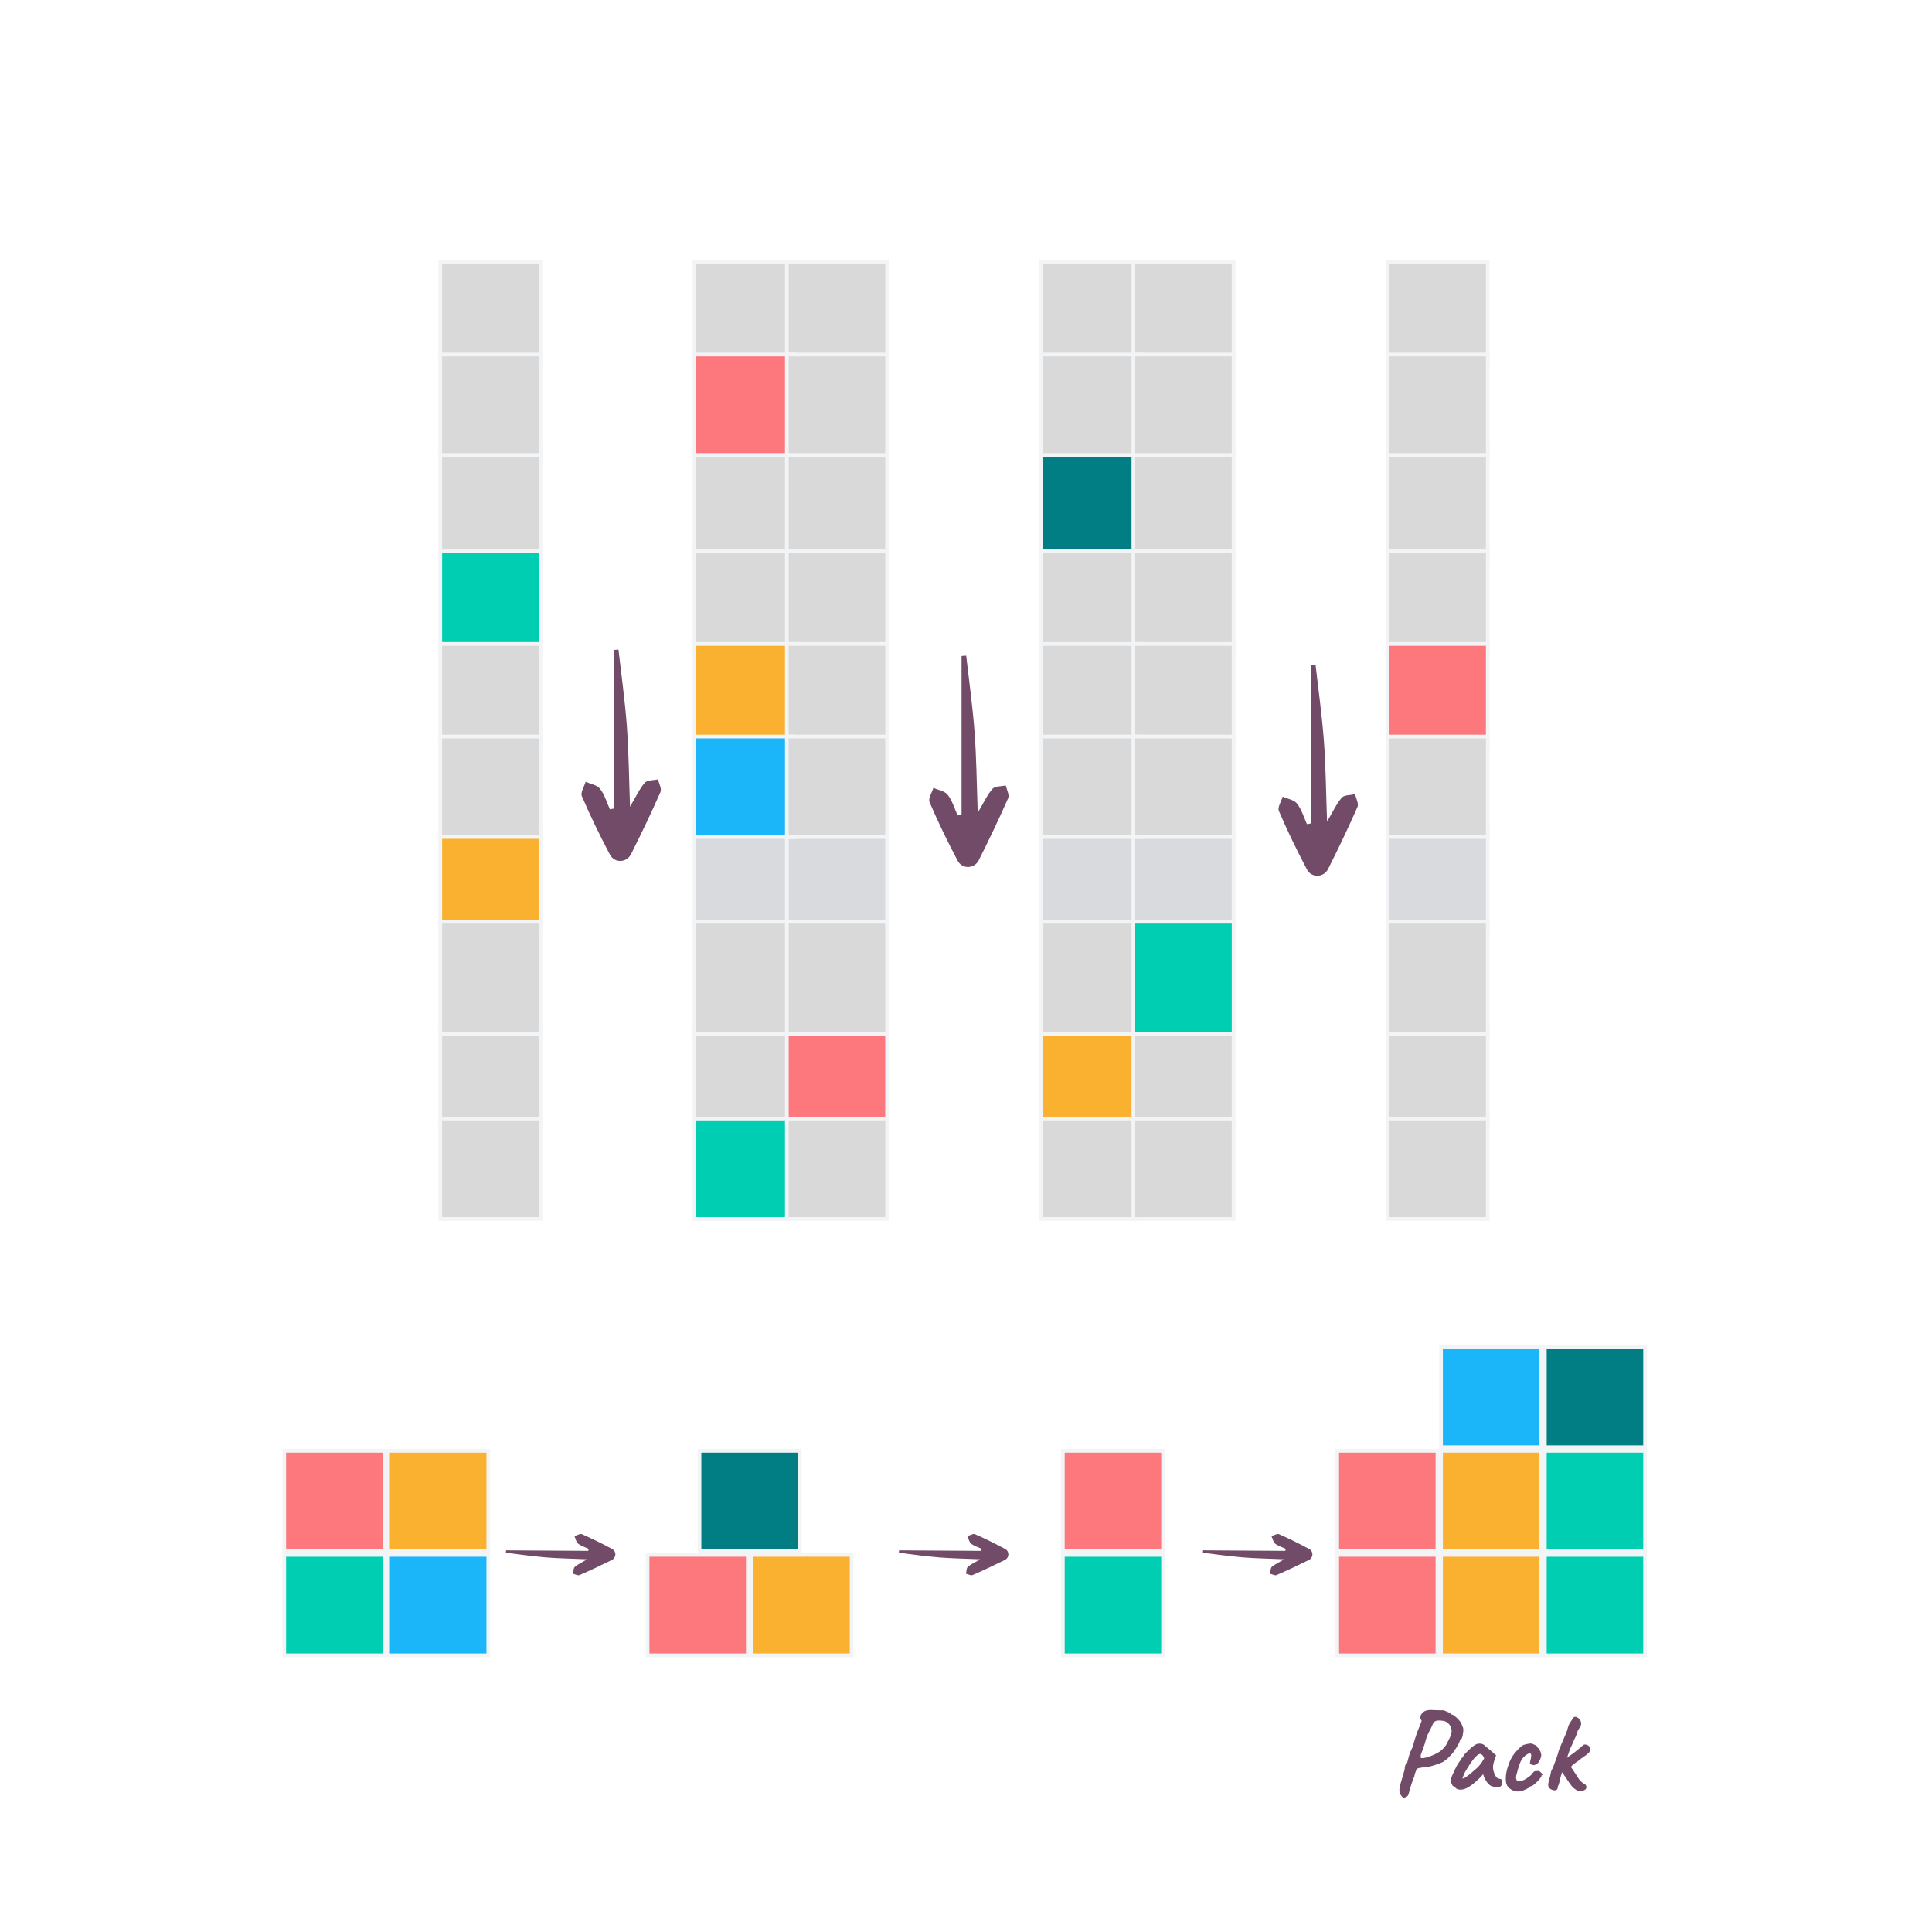
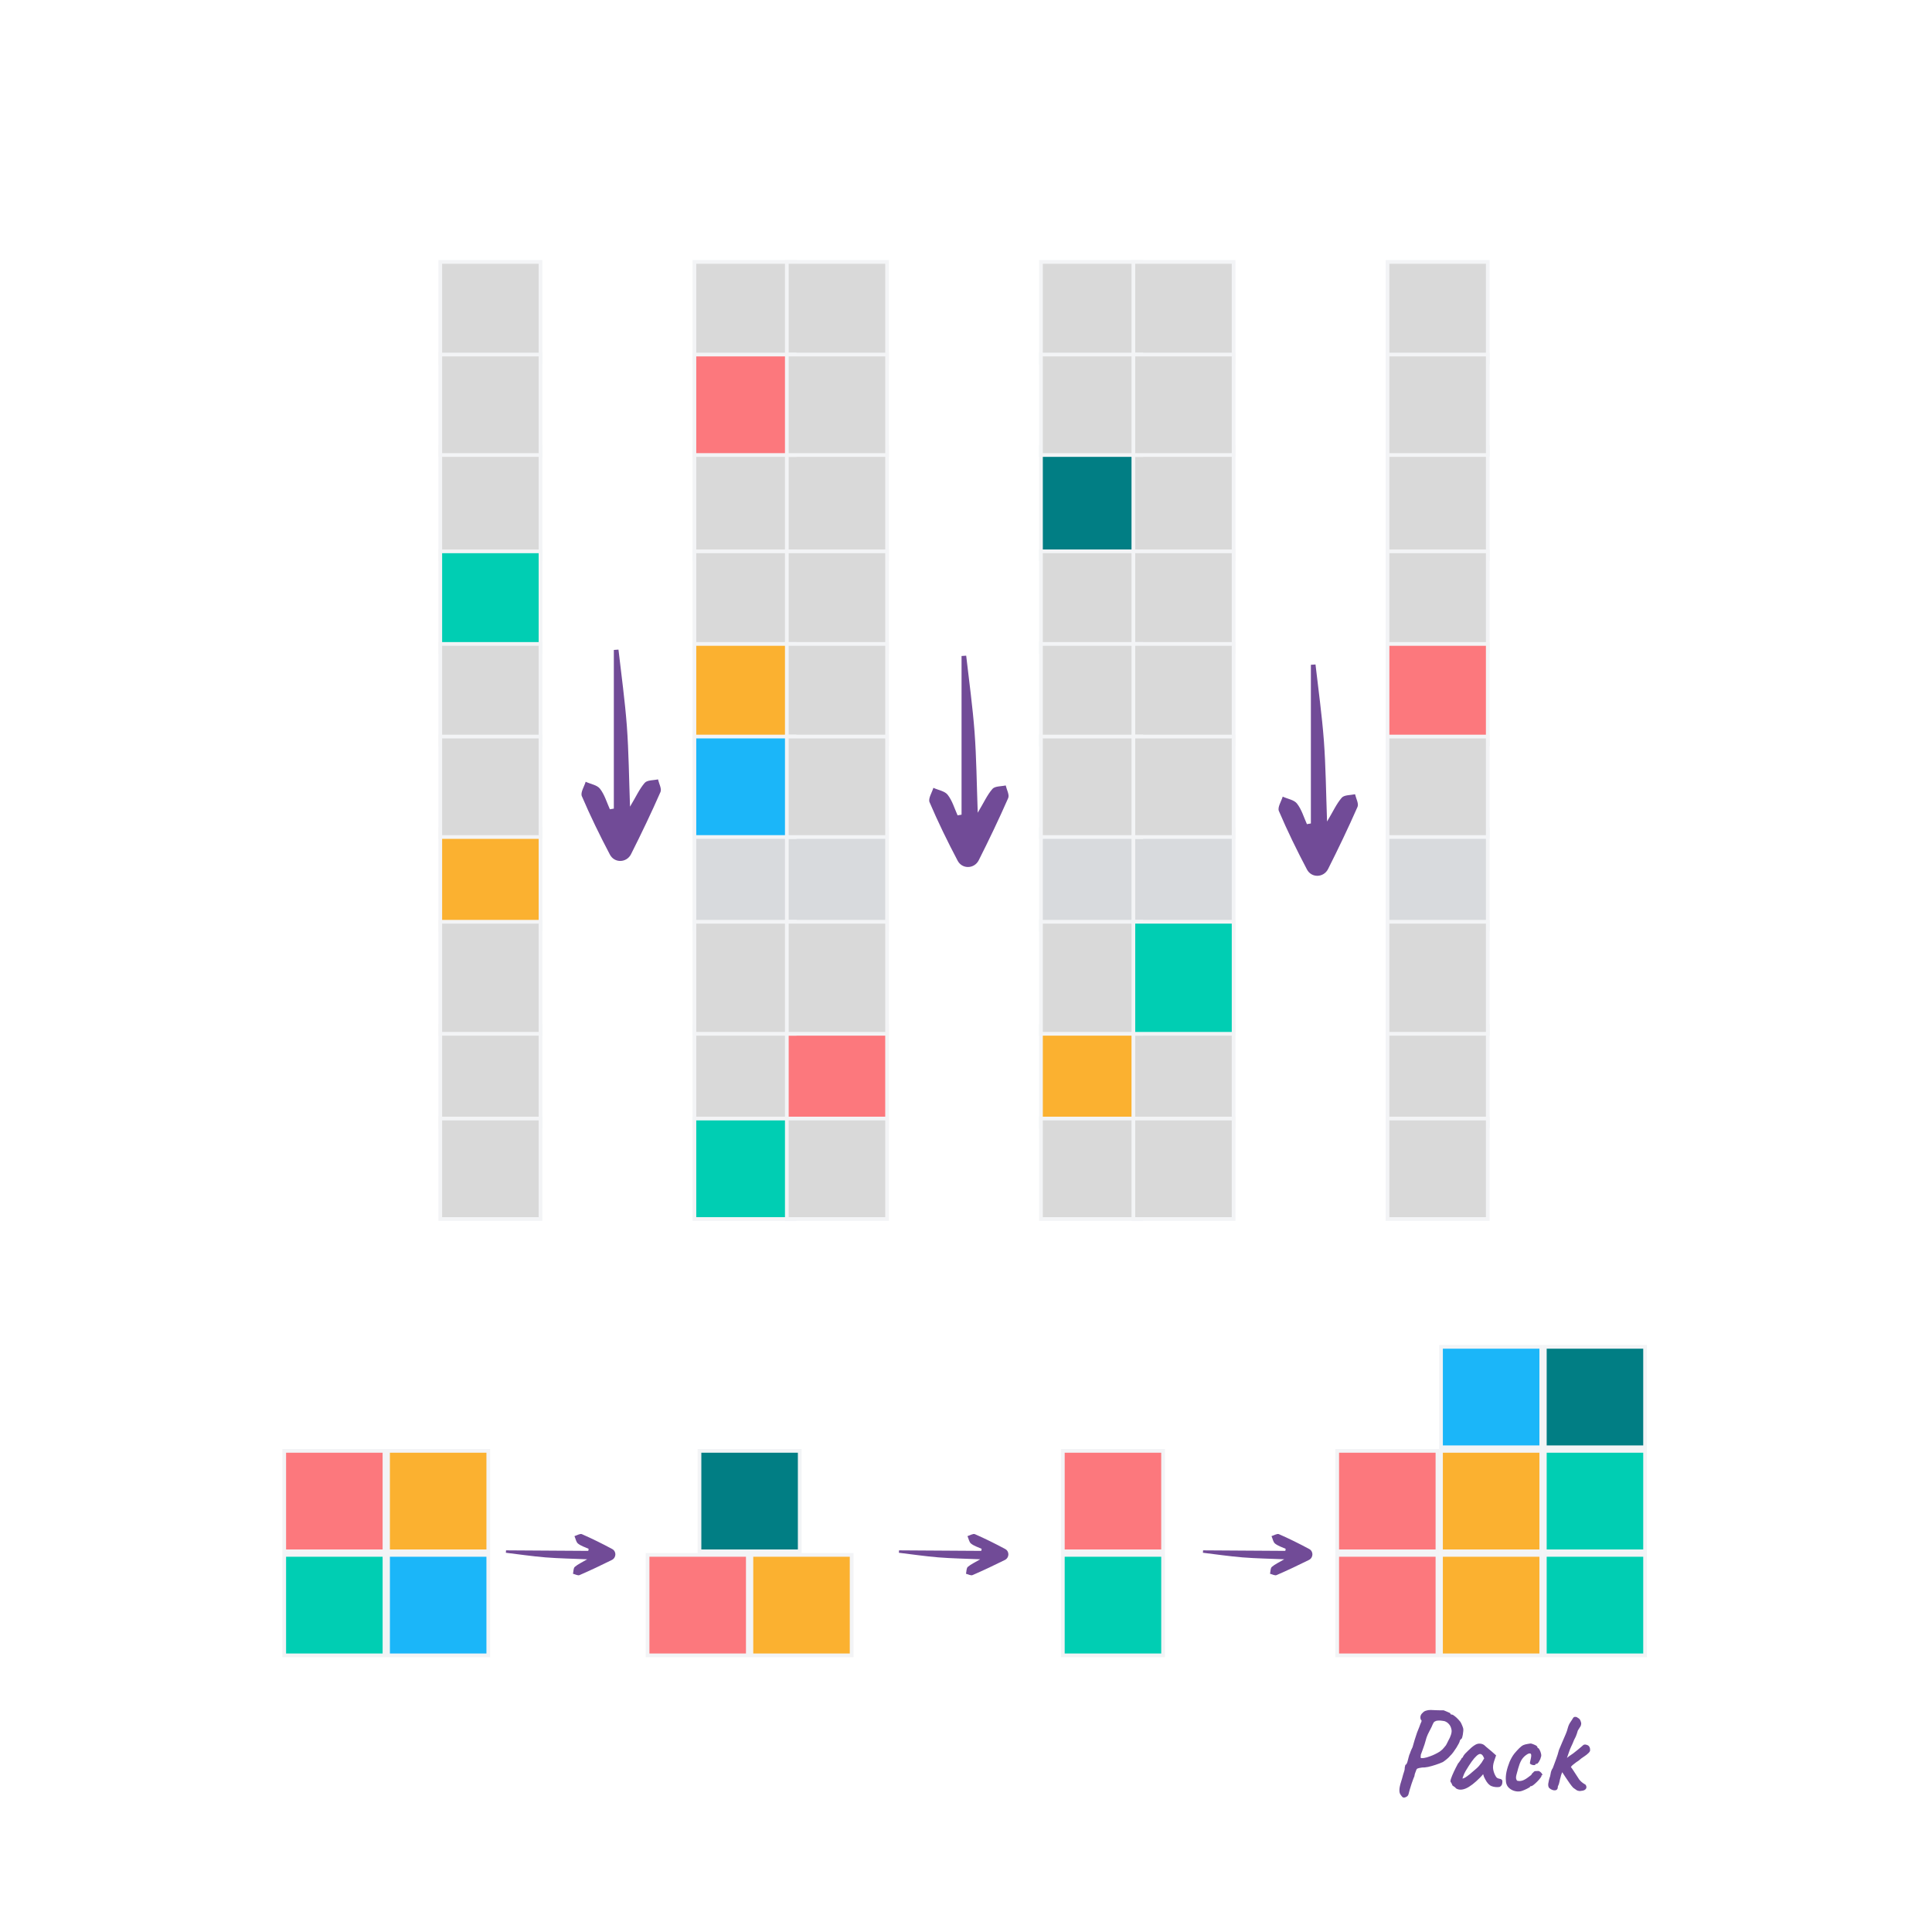
<svg xmlns="http://www.w3.org/2000/svg" width="260" height="260" viewBox="0 0 260 260" fill="none">
  <path d="M0 0H260V260H0V0Z" fill="white" />
-   <path d="M128.876 109.745C128.449 108.799 128.158 107.752 127.53 106.954C127.142 106.454 126.263 106.33 125.61 106.023C125.417 106.664 124.888 107.47 125.094 107.955C126.237 110.63 127.518 113.255 128.871 115.822C129.482 116.993 131.115 116.95 131.713 115.771C133.101 113.014 134.432 110.237 135.677 107.405C135.873 106.974 135.475 106.276 135.346 105.701C134.732 105.839 133.899 105.78 133.558 106.167C132.844 106.991 132.386 108.035 131.579 109.374C131.438 105.489 131.409 101.992 131.153 98.522C130.894 95.083 130.417 91.659 130.025 88.238C129.818 88.259 129.6 88.273 129.402 88.282C129.4 95.393 129.411 102.512 129.401 109.636C129.227 109.661 129.066 109.695 128.892 109.72L128.876 109.745Z" fill="#714B67" />
-   <path d="M82.082 108.928C81.655 107.983 81.364 106.935 80.736 106.137C80.348 105.638 79.469 105.514 78.816 105.206C78.623 105.848 78.094 106.654 78.3 107.139C79.444 109.813 80.724 112.438 82.077 115.006C82.688 116.177 84.321 116.133 84.919 114.954C86.307 112.198 87.638 109.421 88.883 106.588C89.079 106.158 88.681 105.459 88.552 104.885C87.938 105.023 87.105 104.964 86.764 105.351C86.05 106.174 85.592 107.219 84.785 108.557C84.644 104.672 84.615 101.176 84.359 97.705C84.1 94.267 83.623 90.842 83.231 87.421C83.025 87.443 82.806 87.457 82.608 87.466C82.606 94.577 82.617 101.696 82.607 108.819C82.433 108.845 82.272 108.878 82.098 108.904L82.082 108.928Z" fill="#714B67" />
-   <path d="M175.887 110.928C175.459 109.983 175.169 108.935 174.54 108.137C174.153 107.638 173.274 107.514 172.621 107.206C172.427 107.848 171.899 108.654 172.105 109.139C173.248 111.813 174.529 114.438 175.882 117.006C176.492 118.177 178.126 118.133 178.724 116.954C180.112 114.198 181.443 111.421 182.688 108.588C182.883 108.158 182.486 107.459 182.357 106.885C181.743 107.023 180.909 106.964 180.568 107.351C179.854 108.174 179.397 109.219 178.589 110.557C178.449 106.672 178.419 103.176 178.164 99.705C177.905 96.267 177.428 92.842 177.035 89.421C176.829 89.443 176.611 89.457 176.413 89.466C176.411 96.577 176.421 103.696 176.412 110.819C176.238 110.845 176.076 110.878 175.903 110.904L175.887 110.928Z" fill="#714B67" />
+   <path d="M128.876 109.745C128.449 108.799 128.158 107.752 127.53 106.954C127.142 106.454 126.263 106.33 125.61 106.023C125.417 106.664 124.888 107.47 125.094 107.955C126.237 110.63 127.518 113.255 128.871 115.822C129.482 116.993 131.115 116.95 131.713 115.771C133.101 113.014 134.432 110.237 135.677 107.405C135.873 106.974 135.475 106.276 135.346 105.701C134.732 105.839 133.899 105.78 133.558 106.167C132.844 106.991 132.386 108.035 131.579 109.374C131.438 105.489 131.409 101.992 131.153 98.522C130.894 95.083 130.417 91.659 130.025 88.238C129.818 88.259 129.6 88.273 129.402 88.282C129.4 95.393 129.411 102.512 129.401 109.636C129.227 109.661 129.066 109.695 128.892 109.72L128.876 109.745Z" fill="#714B97" />
+   <path d="M82.082 108.928C81.655 107.983 81.364 106.935 80.736 106.137C80.348 105.638 79.469 105.514 78.816 105.206C78.623 105.848 78.094 106.654 78.3 107.139C79.444 109.813 80.724 112.438 82.077 115.006C82.688 116.177 84.321 116.133 84.919 114.954C86.307 112.198 87.638 109.421 88.883 106.588C89.079 106.158 88.681 105.459 88.552 104.885C87.938 105.023 87.105 104.964 86.764 105.351C86.05 106.174 85.592 107.219 84.785 108.557C84.644 104.672 84.615 101.176 84.359 97.705C84.1 94.267 83.623 90.842 83.231 87.421C83.025 87.443 82.806 87.457 82.608 87.466C82.606 94.577 82.617 101.696 82.607 108.819C82.433 108.845 82.272 108.878 82.098 108.904L82.082 108.928Z" fill="#714B97" />
+   <path d="M175.887 110.928C175.459 109.983 175.169 108.935 174.54 108.137C174.153 107.638 173.274 107.514 172.621 107.206C172.427 107.848 171.899 108.654 172.105 109.139C173.248 111.813 174.529 114.438 175.882 117.006C176.492 118.177 178.126 118.133 178.724 116.954C180.112 114.198 181.443 111.421 182.688 108.588C182.883 108.158 182.486 107.459 182.357 106.885C181.743 107.023 180.909 106.964 180.568 107.351C179.854 108.174 179.397 109.219 178.589 110.557C178.449 106.672 178.419 103.176 178.164 99.705C177.905 96.267 177.428 92.842 177.035 89.421C176.829 89.443 176.611 89.457 176.413 89.466C176.411 96.577 176.421 103.696 176.412 110.819C176.238 110.845 176.076 110.878 175.903 110.904L175.887 110.928Z" fill="#714B97" />
  <rect x="59.25" y="35.25" width="13.491" height="13.52" fill="#D9D9D9" stroke="#F3F4F6" stroke-width="0.5" />
  <rect x="59.25" y="60.175" width="13.491" height="15.078" fill="#D9D9D9" stroke="#F3F4F6" stroke-width="0.5" />
  <rect x="59.25" y="47.713" width="13.491" height="13.52" fill="#D9D9D9" stroke="#F3F4F6" stroke-width="0.5" />
  <rect x="59.25" y="74.196" width="13.491" height="13.52" fill="#00CEB3" stroke="#F3F4F6" stroke-width="0.5" />
  <rect x="59.25" y="86.658" width="13.491" height="13.52" fill="#D9D9D9" stroke="#F3F4F6" stroke-width="0.5" />
  <rect x="59.25" y="111.583" width="13.491" height="13.52" fill="#FBB130" stroke="#F3F4F6" stroke-width="0.5" />
  <rect x="59.25" y="138.066" width="13.491" height="13.52" fill="#D9D9D9" stroke="#F3F4F6" stroke-width="0.5" />
  <rect x="59.25" y="99.121" width="13.491" height="13.52" fill="#D9D9D9" stroke="#F3F4F6" stroke-width="0.5" />
  <rect x="59.25" y="124.046" width="13.491" height="15.078" fill="#D9D9D9" stroke="#F3F4F6" stroke-width="0.5" />
  <rect x="59.25" y="150.529" width="13.491" height="13.52" fill="#D9D9D9" stroke="#F3F4F6" stroke-width="0.5" />
  <rect x="93.45" y="35.25" width="13.491" height="13.52" fill="#D9D9D9" stroke="#F3F4F6" stroke-width="0.5" />
  <rect x="140.088" y="35.25" width="13.491" height="13.52" fill="#D9D9D9" stroke="#F3F4F6" stroke-width="0.5" />
  <rect x="186.726" y="35.25" width="13.491" height="13.52" fill="#D9D9D9" stroke="#F3F4F6" stroke-width="0.5" />
  <rect x="105.888" y="35.25" width="13.491" height="13.52" fill="#D9D9D9" stroke="#F3F4F6" stroke-width="0.5" />
  <rect x="152.524" y="35.25" width="13.491" height="13.52" fill="#D9D9D9" stroke="#F3F4F6" stroke-width="0.5" />
  <rect x="93.45" y="60.175" width="13.491" height="15.078" fill="#D9D9D9" stroke="#F3F4F6" stroke-width="0.5" />
  <rect x="140.088" y="60.175" width="13.491" height="15.078" fill="#017E84" stroke="#F3F4F6" stroke-width="0.5" />
  <rect x="186.726" y="60.175" width="13.491" height="15.078" fill="#D9D9D9" stroke="#F3F4F6" stroke-width="0.5" />
  <rect x="105.888" y="60.175" width="13.491" height="15.078" fill="#D9D9D9" stroke="#F3F4F6" stroke-width="0.5" />
  <rect x="152.524" y="60.175" width="13.491" height="15.078" fill="#D9D9D9" stroke="#F3F4F6" stroke-width="0.5" />
  <rect x="93.45" y="47.713" width="13.491" height="13.52" fill="#FC787D" stroke="#F3F4F6" stroke-width="0.5" />
  <rect x="140.088" y="47.713" width="13.491" height="13.52" fill="#D9D9D9" stroke="#F3F4F6" stroke-width="0.5" />
  <rect x="186.726" y="47.713" width="13.491" height="13.52" fill="#D9D9D9" stroke="#F3F4F6" stroke-width="0.5" />
  <rect x="105.888" y="47.713" width="13.491" height="13.52" fill="#D9D9D9" stroke="#F3F4F6" stroke-width="0.5" />
  <rect x="152.524" y="47.713" width="13.491" height="13.52" fill="#D9D9D9" stroke="#F3F4F6" stroke-width="0.5" />
  <rect x="93.45" y="74.196" width="13.491" height="13.52" fill="#D9D9D9" stroke="#F3F4F6" stroke-width="0.5" />
  <rect x="140.088" y="74.196" width="13.491" height="13.52" fill="#D9D9D9" stroke="#F3F4F6" stroke-width="0.5" />
  <rect x="186.726" y="74.196" width="13.491" height="13.52" fill="#D9D9D9" stroke="#F3F4F6" stroke-width="0.5" />
  <rect x="105.888" y="74.196" width="13.491" height="13.52" fill="#D9D9D9" stroke="#F3F4F6" stroke-width="0.5" />
  <rect x="152.524" y="74.196" width="13.491" height="13.52" fill="#D9D9D9" stroke="#F3F4F6" stroke-width="0.5" />
  <rect x="93.45" y="86.658" width="13.491" height="13.52" fill="#FBB130" stroke="#F3F4F6" stroke-width="0.5" />
  <rect x="140.088" y="86.658" width="13.491" height="13.52" fill="#D9D9D9" stroke="#F3F4F6" stroke-width="0.5" />
  <rect x="186.726" y="86.658" width="13.491" height="13.52" fill="#FC787D" stroke="#F3F4F6" stroke-width="0.5" />
  <rect x="105.888" y="86.658" width="13.491" height="13.52" fill="#D9D9D9" stroke="#F3F4F6" stroke-width="0.5" />
  <rect x="152.524" y="86.658" width="13.491" height="13.52" fill="#D9D9D9" stroke="#F3F4F6" stroke-width="0.5" />
  <rect x="93.45" y="111.583" width="13.491" height="13.52" fill="#D8DADD" stroke="#F3F4F6" stroke-width="0.5" />
  <rect x="140.088" y="111.583" width="13.491" height="13.52" fill="#D8DADD" stroke="#F3F4F6" stroke-width="0.5" />
  <rect x="186.726" y="111.583" width="13.491" height="13.52" fill="#D8DADD" stroke="#F3F4F6" stroke-width="0.5" />
  <rect x="105.888" y="111.583" width="13.491" height="13.52" fill="#D8DADD" stroke="#F3F4F6" stroke-width="0.5" />
  <rect x="152.524" y="111.583" width="13.491" height="13.52" fill="#D8DADD" stroke="#F3F4F6" stroke-width="0.5" />
  <rect x="93.45" y="138.066" width="13.491" height="13.52" fill="#D9D9D9" stroke="#F3F4F6" stroke-width="0.5" />
  <rect x="140.088" y="138.066" width="13.491" height="13.52" fill="#FBB130" stroke="#F3F4F6" stroke-width="0.5" />
  <rect x="186.726" y="138.066" width="13.491" height="13.52" fill="#D9D9D9" stroke="#F3F4F6" stroke-width="0.5" />
  <rect x="105.888" y="138.066" width="13.491" height="13.52" fill="#FC787D" stroke="#F3F4F6" stroke-width="0.5" />
  <rect x="152.524" y="138.066" width="13.491" height="13.52" fill="#D9D9D9" stroke="#F3F4F6" stroke-width="0.5" />
  <rect x="93.45" y="99.121" width="13.491" height="13.52" fill="#1BB6F9" stroke="#F3F4F6" stroke-width="0.5" />
  <rect x="140.088" y="99.121" width="13.491" height="13.52" fill="#D9D9D9" stroke="#F3F4F6" stroke-width="0.5" />
  <rect x="186.726" y="99.121" width="13.491" height="13.52" fill="#D9D9D9" stroke="#F3F4F6" stroke-width="0.5" />
  <rect x="105.888" y="99.121" width="13.491" height="13.52" fill="#D9D9D9" stroke="#F3F4F6" stroke-width="0.5" />
  <rect x="152.524" y="99.121" width="13.491" height="13.52" fill="#D9D9D9" stroke="#F3F4F6" stroke-width="0.5" />
  <rect x="93.45" y="124.046" width="13.491" height="15.078" fill="#D9D9D9" stroke="#F3F4F6" stroke-width="0.5" />
  <rect x="140.088" y="124.046" width="13.491" height="15.078" fill="#D9D9D9" stroke="#F3F4F6" stroke-width="0.5" />
  <rect x="186.726" y="124.046" width="13.491" height="15.078" fill="#D9D9D9" stroke="#F3F4F6" stroke-width="0.5" />
  <rect x="105.888" y="124.046" width="13.491" height="15.078" fill="#D9D9D9" stroke="#F3F4F6" stroke-width="0.5" />
  <rect x="152.524" y="124.046" width="13.491" height="15.078" fill="#00CEB3" stroke="#F3F4F6" stroke-width="0.5" />
  <rect x="93.45" y="150.529" width="13.491" height="13.52" fill="#00CEB3" stroke="#F3F4F6" stroke-width="0.5" />
  <rect x="140.088" y="150.529" width="13.491" height="13.52" fill="#D9D9D9" stroke="#F3F4F6" stroke-width="0.5" />
  <rect x="186.726" y="150.529" width="13.491" height="13.52" fill="#D9D9D9" stroke="#F3F4F6" stroke-width="0.5" />
  <rect x="105.888" y="150.529" width="13.491" height="13.52" fill="#D9D9D9" stroke="#F3F4F6" stroke-width="0.5" />
  <rect x="152.524" y="150.529" width="13.491" height="13.52" fill="#D9D9D9" stroke="#F3F4F6" stroke-width="0.5" />
-   <path d="M173.031 208.437C172.543 208.211 172.001 208.057 171.59 207.727C171.332 207.523 171.271 207.066 171.114 206.725C171.447 206.626 171.866 206.354 172.117 206.463C173.499 207.067 174.855 207.742 176.181 208.454C176.786 208.776 176.758 209.626 176.145 209.934C174.712 210.647 173.268 211.33 171.796 211.969C171.572 212.069 171.212 211.86 170.914 211.79C170.988 211.471 170.96 211.038 171.162 210.861C171.591 210.493 172.134 210.258 172.83 209.842C170.817 209.756 169.005 209.729 167.208 209.585C165.427 209.438 163.653 209.179 161.882 208.963C161.894 208.856 161.901 208.742 161.907 208.639C165.592 208.662 169.282 208.691 172.973 208.71C172.987 208.619 173.005 208.535 173.019 208.445L173.031 208.437Z" fill="#714B67" />
-   <path d="M132.116 208.437C131.628 208.211 131.086 208.057 130.675 207.727C130.417 207.523 130.356 207.066 130.199 206.725C130.532 206.626 130.951 206.354 131.202 206.463C132.584 207.067 133.94 207.742 135.266 208.454C135.871 208.776 135.843 209.626 135.23 209.934C133.797 210.647 132.353 211.33 130.881 211.969C130.657 212.069 130.297 211.86 129.999 211.79C130.073 211.471 130.045 211.038 130.247 210.861C130.676 210.493 131.219 210.258 131.915 209.842C129.902 209.756 128.09 209.729 126.293 209.585C124.512 209.438 122.738 209.179 120.967 208.963C120.979 208.856 120.986 208.742 120.992 208.639C124.677 208.662 128.367 208.691 132.058 208.71C132.072 208.619 132.09 208.535 132.104 208.445L132.116 208.437Z" fill="#714B67" />
-   <path d="M79.227 208.437C78.738 208.211 78.196 208.057 77.785 207.727C77.527 207.523 77.466 207.066 77.309 206.725C77.642 206.626 78.061 206.354 78.312 206.463C79.694 207.067 81.05 207.742 82.377 208.454C82.981 208.776 82.953 209.626 82.34 209.934C80.907 210.647 79.464 211.33 77.992 211.969C77.768 212.069 77.407 211.86 77.11 211.79C77.183 211.471 77.155 211.038 77.357 210.861C77.786 210.493 78.329 210.258 79.025 209.842C77.013 209.756 75.201 209.729 73.403 209.585C71.622 209.438 69.849 209.179 68.077 208.963C68.089 208.856 68.097 208.742 68.102 208.639C71.787 208.662 75.477 208.691 79.169 208.71C79.182 208.619 79.2 208.535 79.214 208.445L79.227 208.437Z" fill="#714B67" />
+   <path d="M173.031 208.437C172.543 208.211 172.001 208.057 171.59 207.727C171.332 207.523 171.271 207.066 171.114 206.725C171.447 206.626 171.866 206.354 172.117 206.463C173.499 207.067 174.855 207.742 176.181 208.454C176.786 208.776 176.758 209.626 176.145 209.934C174.712 210.647 173.268 211.33 171.796 211.969C171.572 212.069 171.212 211.86 170.914 211.79C170.988 211.471 170.96 211.038 171.162 210.861C171.591 210.493 172.134 210.258 172.83 209.842C170.817 209.756 169.005 209.729 167.208 209.585C165.427 209.438 163.653 209.179 161.882 208.963C161.894 208.856 161.901 208.742 161.907 208.639C165.592 208.662 169.282 208.691 172.973 208.71C172.987 208.619 173.005 208.535 173.019 208.445L173.031 208.437Z" fill="#714B97" />
+   <path d="M132.116 208.437C131.628 208.211 131.086 208.057 130.675 207.727C130.417 207.523 130.356 207.066 130.199 206.725C130.532 206.626 130.951 206.354 131.202 206.463C132.584 207.067 133.94 207.742 135.266 208.454C135.871 208.776 135.843 209.626 135.23 209.934C133.797 210.647 132.353 211.33 130.881 211.969C130.657 212.069 130.297 211.86 129.999 211.79C130.073 211.471 130.045 211.038 130.247 210.861C130.676 210.493 131.219 210.258 131.915 209.842C129.902 209.756 128.09 209.729 126.293 209.585C124.512 209.438 122.738 209.179 120.967 208.963C120.979 208.856 120.986 208.742 120.992 208.639C124.677 208.662 128.367 208.691 132.058 208.71C132.072 208.619 132.09 208.535 132.104 208.445L132.116 208.437Z" fill="#714B97" />
+   <path d="M79.227 208.437C78.738 208.211 78.196 208.057 77.785 207.727C77.527 207.523 77.466 207.066 77.309 206.725C77.642 206.626 78.061 206.354 78.312 206.463C79.694 207.067 81.05 207.742 82.377 208.454C82.981 208.776 82.953 209.626 82.34 209.934C80.907 210.647 79.464 211.33 77.992 211.969C77.768 212.069 77.407 211.86 77.11 211.79C77.183 211.471 77.155 211.038 77.357 210.861C77.786 210.493 78.329 210.258 79.025 209.842C77.013 209.756 75.201 209.729 73.403 209.585C71.622 209.438 69.849 209.179 68.077 208.963C68.089 208.856 68.097 208.742 68.102 208.639C71.787 208.662 75.477 208.691 79.169 208.71C79.182 208.619 79.2 208.535 79.214 208.445L79.227 208.437Z" fill="#714B97" />
  <rect x="207.896" y="195.25" width="13.491" height="13.52" fill="#00CEB3" stroke="#F3F4F6" stroke-width="0.5" />
  <rect x="207.896" y="181.25" width="13.491" height="13.52" fill="#017E84" stroke="#F3F4F6" stroke-width="0.5" />
  <rect x="193.925" y="195.25" width="13.491" height="13.52" fill="#FBB130" stroke="#F3F4F6" stroke-width="0.5" />
  <rect x="193.925" y="181.25" width="13.491" height="13.52" fill="#1BB6F9" stroke="#F3F4F6" stroke-width="0.5" />
  <rect x="179.954" y="195.25" width="13.491" height="13.52" fill="#FC787D" stroke="#F3F4F6" stroke-width="0.5" />
  <rect x="143.031" y="195.25" width="13.491" height="13.52" fill="#FC787D" stroke="#F3F4F6" stroke-width="0.5" />
  <rect x="52.221" y="195.25" width="13.491" height="13.52" fill="#FBB130" stroke="#F3F4F6" stroke-width="0.5" />
  <rect x="94.133" y="195.25" width="13.491" height="13.52" fill="#017E84" stroke="#F3F4F6" stroke-width="0.5" />
  <rect x="38.25" y="195.25" width="13.491" height="13.52" fill="#FC787D" stroke="#F3F4F6" stroke-width="0.5" />
  <rect x="207.896" y="209.25" width="13.491" height="13.52" fill="#00CEB3" stroke="#F3F4F6" stroke-width="0.5" />
  <rect x="193.925" y="209.25" width="13.491" height="13.52" fill="#FBB130" stroke="#F3F4F6" stroke-width="0.5" />
  <rect x="179.954" y="209.25" width="13.491" height="13.52" fill="#FC787D" stroke="#F3F4F6" stroke-width="0.5" />
  <rect x="143.031" y="209.25" width="13.491" height="13.52" fill="#00CEB3" stroke="#F3F4F6" stroke-width="0.5" />
  <rect x="101.119" y="209.25" width="13.491" height="13.52" fill="#FBB130" stroke="#F3F4F6" stroke-width="0.5" />
  <rect x="52.221" y="209.25" width="13.491" height="13.52" fill="#1BB6F9" stroke="#F3F4F6" stroke-width="0.5" />
  <rect x="87.147" y="209.25" width="13.491" height="13.52" fill="#FC787D" stroke="#F3F4F6" stroke-width="0.5" />
  <rect x="38.25" y="209.25" width="13.491" height="13.52" fill="#00CEB3" stroke="#F3F4F6" stroke-width="0.5" />
-   <path d="M188.942 241.912C188.814 241.912 188.707 241.843 188.622 241.704C188.558 241.64 188.488 241.539 188.414 241.4C188.339 241.261 188.312 241.037 188.334 240.728C188.366 240.408 188.483 239.944 188.686 239.336C188.792 238.931 188.878 238.637 188.942 238.456C189.006 238.264 189.038 238.125 189.038 238.04C189.038 237.923 189.048 237.827 189.07 237.752C189.102 237.667 189.118 237.587 189.118 237.512C189.182 237.512 189.246 237.453 189.31 237.336C189.374 237.219 189.427 237.059 189.47 236.856C189.512 236.675 189.55 236.531 189.582 236.424C189.624 236.307 189.646 236.227 189.646 236.184C189.699 236.099 189.752 235.965 189.806 235.784C189.87 235.603 189.966 235.384 190.094 235.128C190.179 234.808 190.275 234.477 190.382 234.136C190.488 233.784 190.595 233.459 190.702 233.16C190.819 232.851 190.915 232.611 190.99 232.44C191.107 232.109 191.198 231.88 191.262 231.752C191.326 231.613 191.326 231.523 191.262 231.48C191.187 231.427 191.15 231.293 191.15 231.08C191.16 230.856 191.262 230.664 191.454 230.504C191.571 230.365 191.72 230.269 191.902 230.216C192.083 230.152 192.291 230.12 192.526 230.12C192.76 230.12 193.006 230.131 193.262 230.152C193.454 230.163 193.656 230.168 193.87 230.168C194.094 230.168 194.232 230.168 194.286 230.168C194.382 230.211 194.499 230.259 194.638 230.312C194.776 230.365 194.899 230.419 195.006 230.472C195.123 230.515 195.182 230.552 195.182 230.584C195.182 230.648 195.203 230.691 195.246 230.712C195.299 230.723 195.352 230.733 195.406 230.744C195.48 230.744 195.603 230.813 195.774 230.952C195.944 231.08 196.115 231.24 196.286 231.432C196.467 231.613 196.595 231.795 196.67 231.976C196.755 232.157 196.824 232.328 196.878 232.488C196.942 232.648 196.947 232.877 196.894 233.176C196.883 233.336 196.856 233.496 196.814 233.656C196.782 233.816 196.744 233.923 196.702 233.976C196.638 234.019 196.579 234.072 196.526 234.136C196.472 234.2 196.446 234.259 196.446 234.312C196.446 234.355 196.403 234.461 196.318 234.632C196.232 234.792 196.126 234.979 195.998 235.192C195.87 235.395 195.731 235.597 195.582 235.8C195.432 236.003 195.294 236.163 195.166 236.28C195.027 236.451 194.862 236.611 194.67 236.76C194.488 236.909 194.323 237.032 194.174 237.128C193.896 237.256 193.576 237.379 193.214 237.496C192.862 237.613 192.52 237.709 192.19 237.784C191.859 237.848 191.592 237.875 191.39 237.864C191.08 237.907 190.878 237.949 190.782 237.992C190.686 238.024 190.616 238.115 190.574 238.264C190.52 238.403 190.467 238.547 190.414 238.696C190.371 238.845 190.35 238.952 190.35 239.016C190.328 239.059 190.28 239.176 190.206 239.368C190.142 239.56 190.062 239.784 189.966 240.04C189.88 240.296 189.8 240.552 189.726 240.808C189.651 241.064 189.592 241.283 189.55 241.464C189.507 241.613 189.416 241.725 189.278 241.8C189.15 241.875 189.038 241.912 188.942 241.912ZM191.214 236.568C191.256 236.611 191.395 236.616 191.63 236.584C191.864 236.552 192.147 236.472 192.478 236.344C192.691 236.269 192.904 236.179 193.118 236.072C193.342 235.965 193.555 235.848 193.758 235.72C193.864 235.645 193.976 235.555 194.094 235.448C194.211 235.331 194.376 235.139 194.59 234.872C194.622 234.819 194.675 234.717 194.75 234.568C194.835 234.408 194.91 234.259 194.974 234.12C195.07 233.971 195.166 233.752 195.262 233.464C195.358 233.165 195.379 232.92 195.326 232.728C195.272 232.451 195.166 232.221 195.006 232.04C194.846 231.848 194.643 231.709 194.398 231.624C194.163 231.581 193.966 231.555 193.806 231.544C193.656 231.533 193.491 231.544 193.31 231.576C193.139 231.629 193.016 231.704 192.942 231.8C192.878 231.896 192.782 232.099 192.654 232.408C192.579 232.557 192.472 232.765 192.334 233.032C192.195 233.288 192.078 233.549 191.982 233.816C191.79 234.52 191.619 235.059 191.47 235.432C191.331 235.805 191.24 236.051 191.198 236.168C191.208 236.285 191.203 236.371 191.182 236.424C191.16 236.467 191.171 236.515 191.214 236.568ZM195.929 240.664C195.887 240.579 195.791 240.493 195.641 240.408C195.503 240.323 195.433 240.259 195.433 240.216C195.433 240.173 195.407 240.109 195.353 240.024C195.311 239.928 195.268 239.859 195.225 239.816C195.172 239.752 195.188 239.597 195.273 239.352C195.359 239.096 195.487 238.787 195.657 238.424C195.828 238.061 196.015 237.693 196.217 237.32C196.303 237.235 196.388 237.123 196.473 236.984C196.559 236.845 196.623 236.755 196.665 236.712C196.665 236.669 196.681 236.632 196.713 236.6C196.745 236.557 196.783 236.536 196.825 236.536L196.953 236.28C196.975 236.237 197.039 236.152 197.145 236.024C197.263 235.896 197.401 235.757 197.561 235.608C197.721 235.448 197.881 235.299 198.041 235.16C198.212 235.021 198.351 234.92 198.457 234.856C198.681 234.707 198.911 234.637 199.145 234.648C199.391 234.659 199.599 234.733 199.769 234.872C199.801 234.904 199.871 234.968 199.977 235.064C200.095 235.16 200.223 235.267 200.361 235.384C200.511 235.501 200.639 235.608 200.745 235.704L201.337 236.232L201.065 237.032C200.927 237.459 200.889 237.832 200.953 238.152C201.017 238.472 201.119 238.749 201.257 238.984C201.311 239.101 201.38 239.192 201.465 239.256C201.561 239.32 201.684 239.363 201.833 239.384C201.919 239.395 201.999 239.427 202.073 239.48C202.148 239.533 202.185 239.619 202.185 239.736C202.185 239.992 202.137 240.179 202.041 240.296C201.956 240.403 201.86 240.467 201.753 240.488C201.401 240.531 201.065 240.493 200.745 240.376C200.425 240.259 200.137 239.955 199.881 239.464C199.839 239.4 199.78 239.283 199.705 239.112C199.641 238.931 199.604 238.813 199.593 238.76C199.551 238.813 199.492 238.883 199.417 238.968C199.353 239.043 199.289 239.112 199.225 239.176C198.468 239.944 197.817 240.445 197.273 240.68C196.74 240.904 196.292 240.899 195.929 240.664ZM196.809 239.336C196.884 239.347 197.001 239.309 197.161 239.224C197.321 239.128 197.535 238.973 197.801 238.76C198.164 238.451 198.463 238.195 198.697 237.992C198.932 237.789 199.161 237.528 199.385 237.208L199.737 236.632C199.631 236.387 199.535 236.227 199.449 236.152C199.364 236.077 199.279 236.04 199.193 236.04C199.055 236.04 198.889 236.131 198.697 236.312C198.505 236.483 198.287 236.739 198.041 237.08C197.807 237.411 197.54 237.827 197.241 238.328C197.103 238.563 196.996 238.792 196.921 239.016C196.847 239.229 196.809 239.336 196.809 239.336ZM204.622 241.064C204.313 241.117 204.003 241.091 203.694 240.984C203.395 240.877 203.145 240.707 202.942 240.472C202.75 240.227 202.654 239.933 202.654 239.592C202.622 239.272 202.649 238.893 202.734 238.456C202.83 238.008 202.969 237.56 203.15 237.112C203.342 236.664 203.561 236.285 203.806 235.976C204.019 235.72 204.233 235.485 204.446 235.272C204.659 235.059 204.851 234.915 205.022 234.84C205.171 234.776 205.353 234.728 205.566 234.696C205.79 234.653 205.945 234.632 206.03 234.632C206.201 234.675 206.387 234.744 206.59 234.84C206.803 234.936 206.91 235.048 206.91 235.176C206.91 235.176 206.921 235.192 206.942 235.224C206.974 235.245 206.99 235.256 206.99 235.256C207.054 235.256 207.123 235.336 207.198 235.496C207.283 235.645 207.347 235.821 207.39 236.024C207.433 236.216 207.422 236.371 207.358 236.488C207.315 236.691 207.23 236.888 207.102 237.08C206.985 237.272 206.883 237.368 206.798 237.368C206.755 237.368 206.713 237.373 206.67 237.384C206.638 237.384 206.622 237.411 206.622 237.464C206.622 237.517 206.563 237.544 206.446 237.544C206.339 237.544 206.227 237.523 206.11 237.48C205.993 237.437 205.918 237.373 205.886 237.288C205.886 237.235 205.897 237.165 205.918 237.08C205.939 236.995 205.971 236.851 206.014 236.648C206.078 236.349 206.083 236.152 206.03 236.056C205.977 235.949 205.843 235.939 205.63 236.024C205.363 236.173 205.145 236.349 204.974 236.552C204.803 236.744 204.649 237.016 204.51 237.368C204.382 237.72 204.238 238.211 204.078 238.84C204.014 239.085 204.003 239.277 204.046 239.416C204.099 239.555 204.142 239.629 204.174 239.64C204.323 239.683 204.483 239.693 204.654 239.672C204.835 239.64 204.985 239.592 205.102 239.528C205.273 239.443 205.422 239.352 205.55 239.256C205.689 239.149 205.838 239.037 205.998 238.92C206.051 238.888 206.099 238.829 206.142 238.744C206.185 238.648 206.249 238.579 206.334 238.536C206.419 238.408 206.526 238.344 206.654 238.344C206.793 238.333 206.926 238.328 207.054 238.328C207.139 238.349 207.23 238.403 207.326 238.488C207.422 238.573 207.491 238.659 207.534 238.744C207.587 238.819 207.582 238.872 207.518 238.904C207.475 238.904 207.449 238.92 207.438 238.952C207.438 238.973 207.438 238.984 207.438 238.984C207.459 239.027 207.411 239.123 207.294 239.272C207.187 239.421 207.049 239.581 206.878 239.752C206.707 239.923 206.542 240.072 206.382 240.2C206.233 240.317 206.126 240.376 206.062 240.376C205.955 240.376 205.902 240.408 205.902 240.472C205.902 240.493 205.822 240.547 205.662 240.632C205.513 240.717 205.337 240.803 205.134 240.888C204.942 240.973 204.771 241.032 204.622 241.064ZM208.93 240.888C208.77 240.835 208.626 240.749 208.498 240.632C208.381 240.515 208.333 240.323 208.354 240.056C208.375 239.896 208.407 239.731 208.45 239.56C208.493 239.379 208.546 239.203 208.61 239.032C208.642 238.84 208.679 238.648 208.722 238.456C208.775 238.264 208.861 238.083 208.978 237.912C209.117 237.517 209.261 237.128 209.41 236.744C209.559 236.349 209.687 235.939 209.794 235.512C209.954 235.128 210.098 234.787 210.226 234.488C210.365 234.189 210.53 233.805 210.722 233.336C210.829 233.091 210.919 232.819 210.994 232.52C211.079 232.211 211.207 231.939 211.378 231.704C211.453 231.608 211.506 231.528 211.538 231.464C211.581 231.389 211.623 231.32 211.666 231.256C211.741 231.107 211.853 231.037 212.002 231.048C212.162 231.059 212.269 231.101 212.322 231.176C212.503 231.251 212.631 231.389 212.706 231.592C212.781 231.784 212.807 231.923 212.786 232.008C212.786 232.125 212.743 232.253 212.658 232.392C212.615 232.435 212.573 232.499 212.53 232.584C212.487 232.659 212.423 232.76 212.338 232.888C212.295 233.027 212.253 233.165 212.21 233.304C212.167 233.443 212.119 233.571 212.066 233.688C212.013 233.805 211.954 233.923 211.89 234.04C211.826 234.157 211.783 234.253 211.762 234.328C211.666 234.573 211.559 234.813 211.442 235.048C211.335 235.272 211.239 235.512 211.154 235.768C211.069 236.013 210.978 236.275 210.882 236.552C210.786 236.819 210.663 237.075 210.514 237.32C210.439 237.427 210.397 237.571 210.386 237.752C210.386 237.933 210.365 238.109 210.322 238.28C210.247 238.472 210.178 238.648 210.114 238.808C210.061 238.968 210.034 239.069 210.034 239.112C209.959 239.347 209.901 239.581 209.858 239.816C209.815 240.04 209.746 240.237 209.65 240.408C209.65 240.664 209.581 240.824 209.442 240.888C209.303 240.952 209.133 240.952 208.93 240.888ZM212.594 241.032C212.423 241.011 212.295 240.979 212.21 240.936C212.125 240.883 211.965 240.771 211.73 240.6C211.602 240.472 211.442 240.275 211.25 240.008C211.058 239.741 210.866 239.459 210.674 239.16C210.482 238.851 210.311 238.589 210.162 238.376L211.042 237.256C211.181 237.427 211.293 237.587 211.378 237.736C211.463 237.885 211.533 237.987 211.586 238.04C211.831 238.403 212.023 238.696 212.162 238.92C212.301 239.144 212.418 239.325 212.514 239.464C212.621 239.603 212.738 239.725 212.866 239.832C212.994 239.939 213.159 240.051 213.362 240.168C213.394 240.189 213.426 240.243 213.458 240.328C213.49 240.403 213.501 240.483 213.49 240.568C213.469 240.696 213.389 240.803 213.25 240.888C213.122 240.963 212.903 241.011 212.594 241.032ZM210.274 238.072C210.21 237.891 210.194 237.688 210.226 237.464C210.269 237.229 210.359 237.075 210.498 237C210.541 236.925 210.583 236.877 210.626 236.856C210.679 236.824 210.711 236.787 210.722 236.744C210.743 236.701 210.797 236.643 210.882 236.568C210.978 236.493 211.063 236.424 211.138 236.36C211.309 236.253 211.495 236.125 211.698 235.976C211.911 235.816 212.114 235.656 212.306 235.496C212.509 235.336 212.674 235.197 212.802 235.08C212.941 234.963 213.026 234.888 213.058 234.856C213.09 234.813 213.154 234.787 213.25 234.776C213.357 234.765 213.458 234.781 213.554 234.824C213.682 234.856 213.783 234.925 213.858 235.032C213.943 235.139 213.986 235.288 213.986 235.48C214.018 235.597 213.949 235.741 213.778 235.912C213.618 236.072 213.415 236.232 213.17 236.392C213.085 236.445 212.967 236.525 212.818 236.632C212.679 236.739 212.557 236.84 212.45 236.936C212.375 236.979 212.263 237.053 212.114 237.16C211.975 237.256 211.853 237.352 211.746 237.448C211.661 237.501 211.559 237.597 211.442 237.736C211.335 237.864 211.213 237.96 211.074 238.024C210.733 238.344 210.525 238.499 210.45 238.488C210.386 238.477 210.327 238.339 210.274 238.072Z" fill="#714B67" />
+   <path d="M188.942 241.912C188.814 241.912 188.707 241.843 188.622 241.704C188.558 241.64 188.488 241.539 188.414 241.4C188.339 241.261 188.312 241.037 188.334 240.728C188.366 240.408 188.483 239.944 188.686 239.336C188.792 238.931 188.878 238.637 188.942 238.456C189.006 238.264 189.038 238.125 189.038 238.04C189.038 237.923 189.048 237.827 189.07 237.752C189.102 237.667 189.118 237.587 189.118 237.512C189.182 237.512 189.246 237.453 189.31 237.336C189.374 237.219 189.427 237.059 189.47 236.856C189.512 236.675 189.55 236.531 189.582 236.424C189.624 236.307 189.646 236.227 189.646 236.184C189.699 236.099 189.752 235.965 189.806 235.784C189.87 235.603 189.966 235.384 190.094 235.128C190.179 234.808 190.275 234.477 190.382 234.136C190.488 233.784 190.595 233.459 190.702 233.16C190.819 232.851 190.915 232.611 190.99 232.44C191.107 232.109 191.198 231.88 191.262 231.752C191.326 231.613 191.326 231.523 191.262 231.48C191.187 231.427 191.15 231.293 191.15 231.08C191.16 230.856 191.262 230.664 191.454 230.504C191.571 230.365 191.72 230.269 191.902 230.216C192.083 230.152 192.291 230.12 192.526 230.12C192.76 230.12 193.006 230.131 193.262 230.152C193.454 230.163 193.656 230.168 193.87 230.168C194.094 230.168 194.232 230.168 194.286 230.168C194.382 230.211 194.499 230.259 194.638 230.312C194.776 230.365 194.899 230.419 195.006 230.472C195.123 230.515 195.182 230.552 195.182 230.584C195.182 230.648 195.203 230.691 195.246 230.712C195.299 230.723 195.352 230.733 195.406 230.744C195.48 230.744 195.603 230.813 195.774 230.952C195.944 231.08 196.115 231.24 196.286 231.432C196.467 231.613 196.595 231.795 196.67 231.976C196.755 232.157 196.824 232.328 196.878 232.488C196.942 232.648 196.947 232.877 196.894 233.176C196.883 233.336 196.856 233.496 196.814 233.656C196.782 233.816 196.744 233.923 196.702 233.976C196.638 234.019 196.579 234.072 196.526 234.136C196.472 234.2 196.446 234.259 196.446 234.312C196.446 234.355 196.403 234.461 196.318 234.632C196.232 234.792 196.126 234.979 195.998 235.192C195.87 235.395 195.731 235.597 195.582 235.8C195.432 236.003 195.294 236.163 195.166 236.28C195.027 236.451 194.862 236.611 194.67 236.76C194.488 236.909 194.323 237.032 194.174 237.128C193.896 237.256 193.576 237.379 193.214 237.496C192.862 237.613 192.52 237.709 192.19 237.784C191.859 237.848 191.592 237.875 191.39 237.864C191.08 237.907 190.878 237.949 190.782 237.992C190.686 238.024 190.616 238.115 190.574 238.264C190.52 238.403 190.467 238.547 190.414 238.696C190.371 238.845 190.35 238.952 190.35 239.016C190.328 239.059 190.28 239.176 190.206 239.368C190.142 239.56 190.062 239.784 189.966 240.04C189.88 240.296 189.8 240.552 189.726 240.808C189.651 241.064 189.592 241.283 189.55 241.464C189.507 241.613 189.416 241.725 189.278 241.8C189.15 241.875 189.038 241.912 188.942 241.912ZM191.214 236.568C191.256 236.611 191.395 236.616 191.63 236.584C191.864 236.552 192.147 236.472 192.478 236.344C192.691 236.269 192.904 236.179 193.118 236.072C193.342 235.965 193.555 235.848 193.758 235.72C193.864 235.645 193.976 235.555 194.094 235.448C194.211 235.331 194.376 235.139 194.59 234.872C194.622 234.819 194.675 234.717 194.75 234.568C194.835 234.408 194.91 234.259 194.974 234.12C195.07 233.971 195.166 233.752 195.262 233.464C195.358 233.165 195.379 232.92 195.326 232.728C195.272 232.451 195.166 232.221 195.006 232.04C194.846 231.848 194.643 231.709 194.398 231.624C194.163 231.581 193.966 231.555 193.806 231.544C193.656 231.533 193.491 231.544 193.31 231.576C193.139 231.629 193.016 231.704 192.942 231.8C192.878 231.896 192.782 232.099 192.654 232.408C192.579 232.557 192.472 232.765 192.334 233.032C192.195 233.288 192.078 233.549 191.982 233.816C191.79 234.52 191.619 235.059 191.47 235.432C191.331 235.805 191.24 236.051 191.198 236.168C191.208 236.285 191.203 236.371 191.182 236.424C191.16 236.467 191.171 236.515 191.214 236.568ZM195.929 240.664C195.887 240.579 195.791 240.493 195.641 240.408C195.503 240.323 195.433 240.259 195.433 240.216C195.433 240.173 195.407 240.109 195.353 240.024C195.311 239.928 195.268 239.859 195.225 239.816C195.172 239.752 195.188 239.597 195.273 239.352C195.359 239.096 195.487 238.787 195.657 238.424C195.828 238.061 196.015 237.693 196.217 237.32C196.303 237.235 196.388 237.123 196.473 236.984C196.559 236.845 196.623 236.755 196.665 236.712C196.665 236.669 196.681 236.632 196.713 236.6C196.745 236.557 196.783 236.536 196.825 236.536L196.953 236.28C196.975 236.237 197.039 236.152 197.145 236.024C197.263 235.896 197.401 235.757 197.561 235.608C197.721 235.448 197.881 235.299 198.041 235.16C198.212 235.021 198.351 234.92 198.457 234.856C198.681 234.707 198.911 234.637 199.145 234.648C199.391 234.659 199.599 234.733 199.769 234.872C199.801 234.904 199.871 234.968 199.977 235.064C200.095 235.16 200.223 235.267 200.361 235.384C200.511 235.501 200.639 235.608 200.745 235.704L201.337 236.232L201.065 237.032C200.927 237.459 200.889 237.832 200.953 238.152C201.017 238.472 201.119 238.749 201.257 238.984C201.311 239.101 201.38 239.192 201.465 239.256C201.561 239.32 201.684 239.363 201.833 239.384C201.919 239.395 201.999 239.427 202.073 239.48C202.148 239.533 202.185 239.619 202.185 239.736C202.185 239.992 202.137 240.179 202.041 240.296C201.956 240.403 201.86 240.467 201.753 240.488C201.401 240.531 201.065 240.493 200.745 240.376C200.425 240.259 200.137 239.955 199.881 239.464C199.839 239.4 199.78 239.283 199.705 239.112C199.641 238.931 199.604 238.813 199.593 238.76C199.551 238.813 199.492 238.883 199.417 238.968C199.353 239.043 199.289 239.112 199.225 239.176C198.468 239.944 197.817 240.445 197.273 240.68C196.74 240.904 196.292 240.899 195.929 240.664ZM196.809 239.336C196.884 239.347 197.001 239.309 197.161 239.224C197.321 239.128 197.535 238.973 197.801 238.76C198.164 238.451 198.463 238.195 198.697 237.992C198.932 237.789 199.161 237.528 199.385 237.208L199.737 236.632C199.631 236.387 199.535 236.227 199.449 236.152C199.364 236.077 199.279 236.04 199.193 236.04C199.055 236.04 198.889 236.131 198.697 236.312C198.505 236.483 198.287 236.739 198.041 237.08C197.807 237.411 197.54 237.827 197.241 238.328C197.103 238.563 196.996 238.792 196.921 239.016C196.847 239.229 196.809 239.336 196.809 239.336ZM204.622 241.064C204.313 241.117 204.003 241.091 203.694 240.984C203.395 240.877 203.145 240.707 202.942 240.472C202.75 240.227 202.654 239.933 202.654 239.592C202.622 239.272 202.649 238.893 202.734 238.456C202.83 238.008 202.969 237.56 203.15 237.112C203.342 236.664 203.561 236.285 203.806 235.976C204.019 235.72 204.233 235.485 204.446 235.272C204.659 235.059 204.851 234.915 205.022 234.84C205.171 234.776 205.353 234.728 205.566 234.696C205.79 234.653 205.945 234.632 206.03 234.632C206.201 234.675 206.387 234.744 206.59 234.84C206.803 234.936 206.91 235.048 206.91 235.176C206.91 235.176 206.921 235.192 206.942 235.224C206.974 235.245 206.99 235.256 206.99 235.256C207.054 235.256 207.123 235.336 207.198 235.496C207.283 235.645 207.347 235.821 207.39 236.024C207.433 236.216 207.422 236.371 207.358 236.488C207.315 236.691 207.23 236.888 207.102 237.08C206.985 237.272 206.883 237.368 206.798 237.368C206.755 237.368 206.713 237.373 206.67 237.384C206.638 237.384 206.622 237.411 206.622 237.464C206.622 237.517 206.563 237.544 206.446 237.544C206.339 237.544 206.227 237.523 206.11 237.48C205.993 237.437 205.918 237.373 205.886 237.288C205.886 237.235 205.897 237.165 205.918 237.08C205.939 236.995 205.971 236.851 206.014 236.648C206.078 236.349 206.083 236.152 206.03 236.056C205.977 235.949 205.843 235.939 205.63 236.024C205.363 236.173 205.145 236.349 204.974 236.552C204.803 236.744 204.649 237.016 204.51 237.368C204.382 237.72 204.238 238.211 204.078 238.84C204.014 239.085 204.003 239.277 204.046 239.416C204.099 239.555 204.142 239.629 204.174 239.64C204.323 239.683 204.483 239.693 204.654 239.672C204.835 239.64 204.985 239.592 205.102 239.528C205.273 239.443 205.422 239.352 205.55 239.256C205.689 239.149 205.838 239.037 205.998 238.92C206.051 238.888 206.099 238.829 206.142 238.744C206.185 238.648 206.249 238.579 206.334 238.536C206.419 238.408 206.526 238.344 206.654 238.344C206.793 238.333 206.926 238.328 207.054 238.328C207.139 238.349 207.23 238.403 207.326 238.488C207.422 238.573 207.491 238.659 207.534 238.744C207.587 238.819 207.582 238.872 207.518 238.904C207.475 238.904 207.449 238.92 207.438 238.952C207.438 238.973 207.438 238.984 207.438 238.984C207.459 239.027 207.411 239.123 207.294 239.272C207.187 239.421 207.049 239.581 206.878 239.752C206.707 239.923 206.542 240.072 206.382 240.2C206.233 240.317 206.126 240.376 206.062 240.376C205.955 240.376 205.902 240.408 205.902 240.472C205.902 240.493 205.822 240.547 205.662 240.632C205.513 240.717 205.337 240.803 205.134 240.888C204.942 240.973 204.771 241.032 204.622 241.064ZM208.93 240.888C208.77 240.835 208.626 240.749 208.498 240.632C208.381 240.515 208.333 240.323 208.354 240.056C208.375 239.896 208.407 239.731 208.45 239.56C208.493 239.379 208.546 239.203 208.61 239.032C208.642 238.84 208.679 238.648 208.722 238.456C208.775 238.264 208.861 238.083 208.978 237.912C209.117 237.517 209.261 237.128 209.41 236.744C209.559 236.349 209.687 235.939 209.794 235.512C209.954 235.128 210.098 234.787 210.226 234.488C210.365 234.189 210.53 233.805 210.722 233.336C210.829 233.091 210.919 232.819 210.994 232.52C211.079 232.211 211.207 231.939 211.378 231.704C211.453 231.608 211.506 231.528 211.538 231.464C211.581 231.389 211.623 231.32 211.666 231.256C211.741 231.107 211.853 231.037 212.002 231.048C212.162 231.059 212.269 231.101 212.322 231.176C212.503 231.251 212.631 231.389 212.706 231.592C212.781 231.784 212.807 231.923 212.786 232.008C212.786 232.125 212.743 232.253 212.658 232.392C212.615 232.435 212.573 232.499 212.53 232.584C212.487 232.659 212.423 232.76 212.338 232.888C212.295 233.027 212.253 233.165 212.21 233.304C212.167 233.443 212.119 233.571 212.066 233.688C212.013 233.805 211.954 233.923 211.89 234.04C211.826 234.157 211.783 234.253 211.762 234.328C211.666 234.573 211.559 234.813 211.442 235.048C211.335 235.272 211.239 235.512 211.154 235.768C211.069 236.013 210.978 236.275 210.882 236.552C210.786 236.819 210.663 237.075 210.514 237.32C210.439 237.427 210.397 237.571 210.386 237.752C210.386 237.933 210.365 238.109 210.322 238.28C210.247 238.472 210.178 238.648 210.114 238.808C210.061 238.968 210.034 239.069 210.034 239.112C209.959 239.347 209.901 239.581 209.858 239.816C209.815 240.04 209.746 240.237 209.65 240.408C209.65 240.664 209.581 240.824 209.442 240.888C209.303 240.952 209.133 240.952 208.93 240.888ZM212.594 241.032C212.423 241.011 212.295 240.979 212.21 240.936C212.125 240.883 211.965 240.771 211.73 240.6C211.602 240.472 211.442 240.275 211.25 240.008C211.058 239.741 210.866 239.459 210.674 239.16C210.482 238.851 210.311 238.589 210.162 238.376L211.042 237.256C211.181 237.427 211.293 237.587 211.378 237.736C211.463 237.885 211.533 237.987 211.586 238.04C211.831 238.403 212.023 238.696 212.162 238.92C212.301 239.144 212.418 239.325 212.514 239.464C212.621 239.603 212.738 239.725 212.866 239.832C212.994 239.939 213.159 240.051 213.362 240.168C213.394 240.189 213.426 240.243 213.458 240.328C213.49 240.403 213.501 240.483 213.49 240.568C213.469 240.696 213.389 240.803 213.25 240.888C213.122 240.963 212.903 241.011 212.594 241.032ZM210.274 238.072C210.21 237.891 210.194 237.688 210.226 237.464C210.269 237.229 210.359 237.075 210.498 237C210.541 236.925 210.583 236.877 210.626 236.856C210.679 236.824 210.711 236.787 210.722 236.744C210.743 236.701 210.797 236.643 210.882 236.568C210.978 236.493 211.063 236.424 211.138 236.36C211.309 236.253 211.495 236.125 211.698 235.976C211.911 235.816 212.114 235.656 212.306 235.496C212.509 235.336 212.674 235.197 212.802 235.08C212.941 234.963 213.026 234.888 213.058 234.856C213.09 234.813 213.154 234.787 213.25 234.776C213.357 234.765 213.458 234.781 213.554 234.824C213.682 234.856 213.783 234.925 213.858 235.032C213.943 235.139 213.986 235.288 213.986 235.48C214.018 235.597 213.949 235.741 213.778 235.912C213.618 236.072 213.415 236.232 213.17 236.392C213.085 236.445 212.967 236.525 212.818 236.632C212.679 236.739 212.557 236.84 212.45 236.936C212.375 236.979 212.263 237.053 212.114 237.16C211.975 237.256 211.853 237.352 211.746 237.448C211.661 237.501 211.559 237.597 211.442 237.736C211.335 237.864 211.213 237.96 211.074 238.024C210.733 238.344 210.525 238.499 210.45 238.488C210.386 238.477 210.327 238.339 210.274 238.072Z" fill="#714B97" />
</svg>
